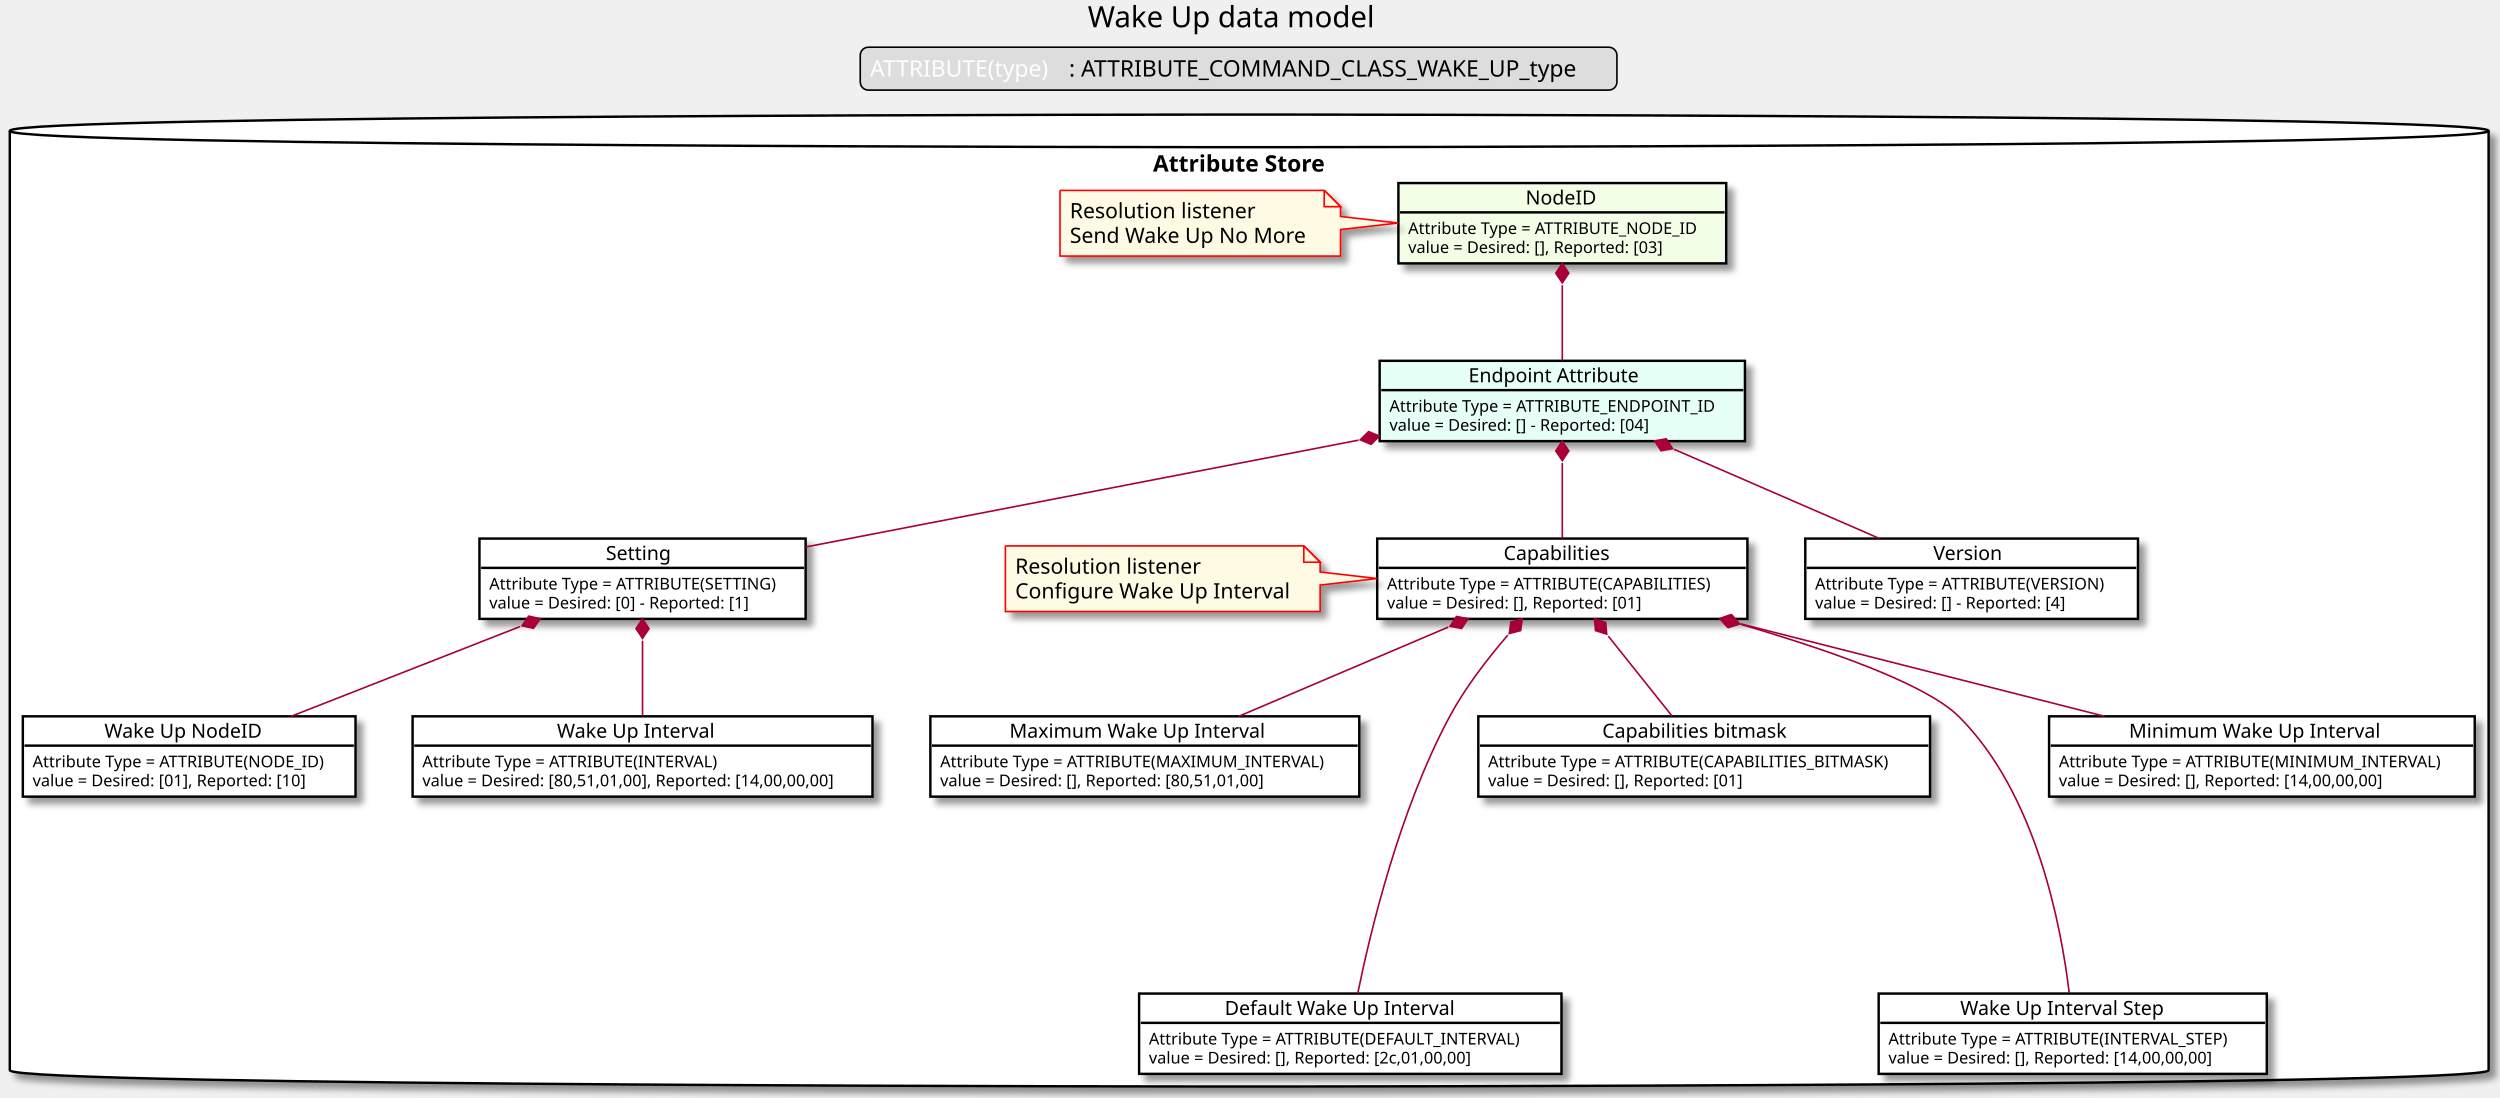
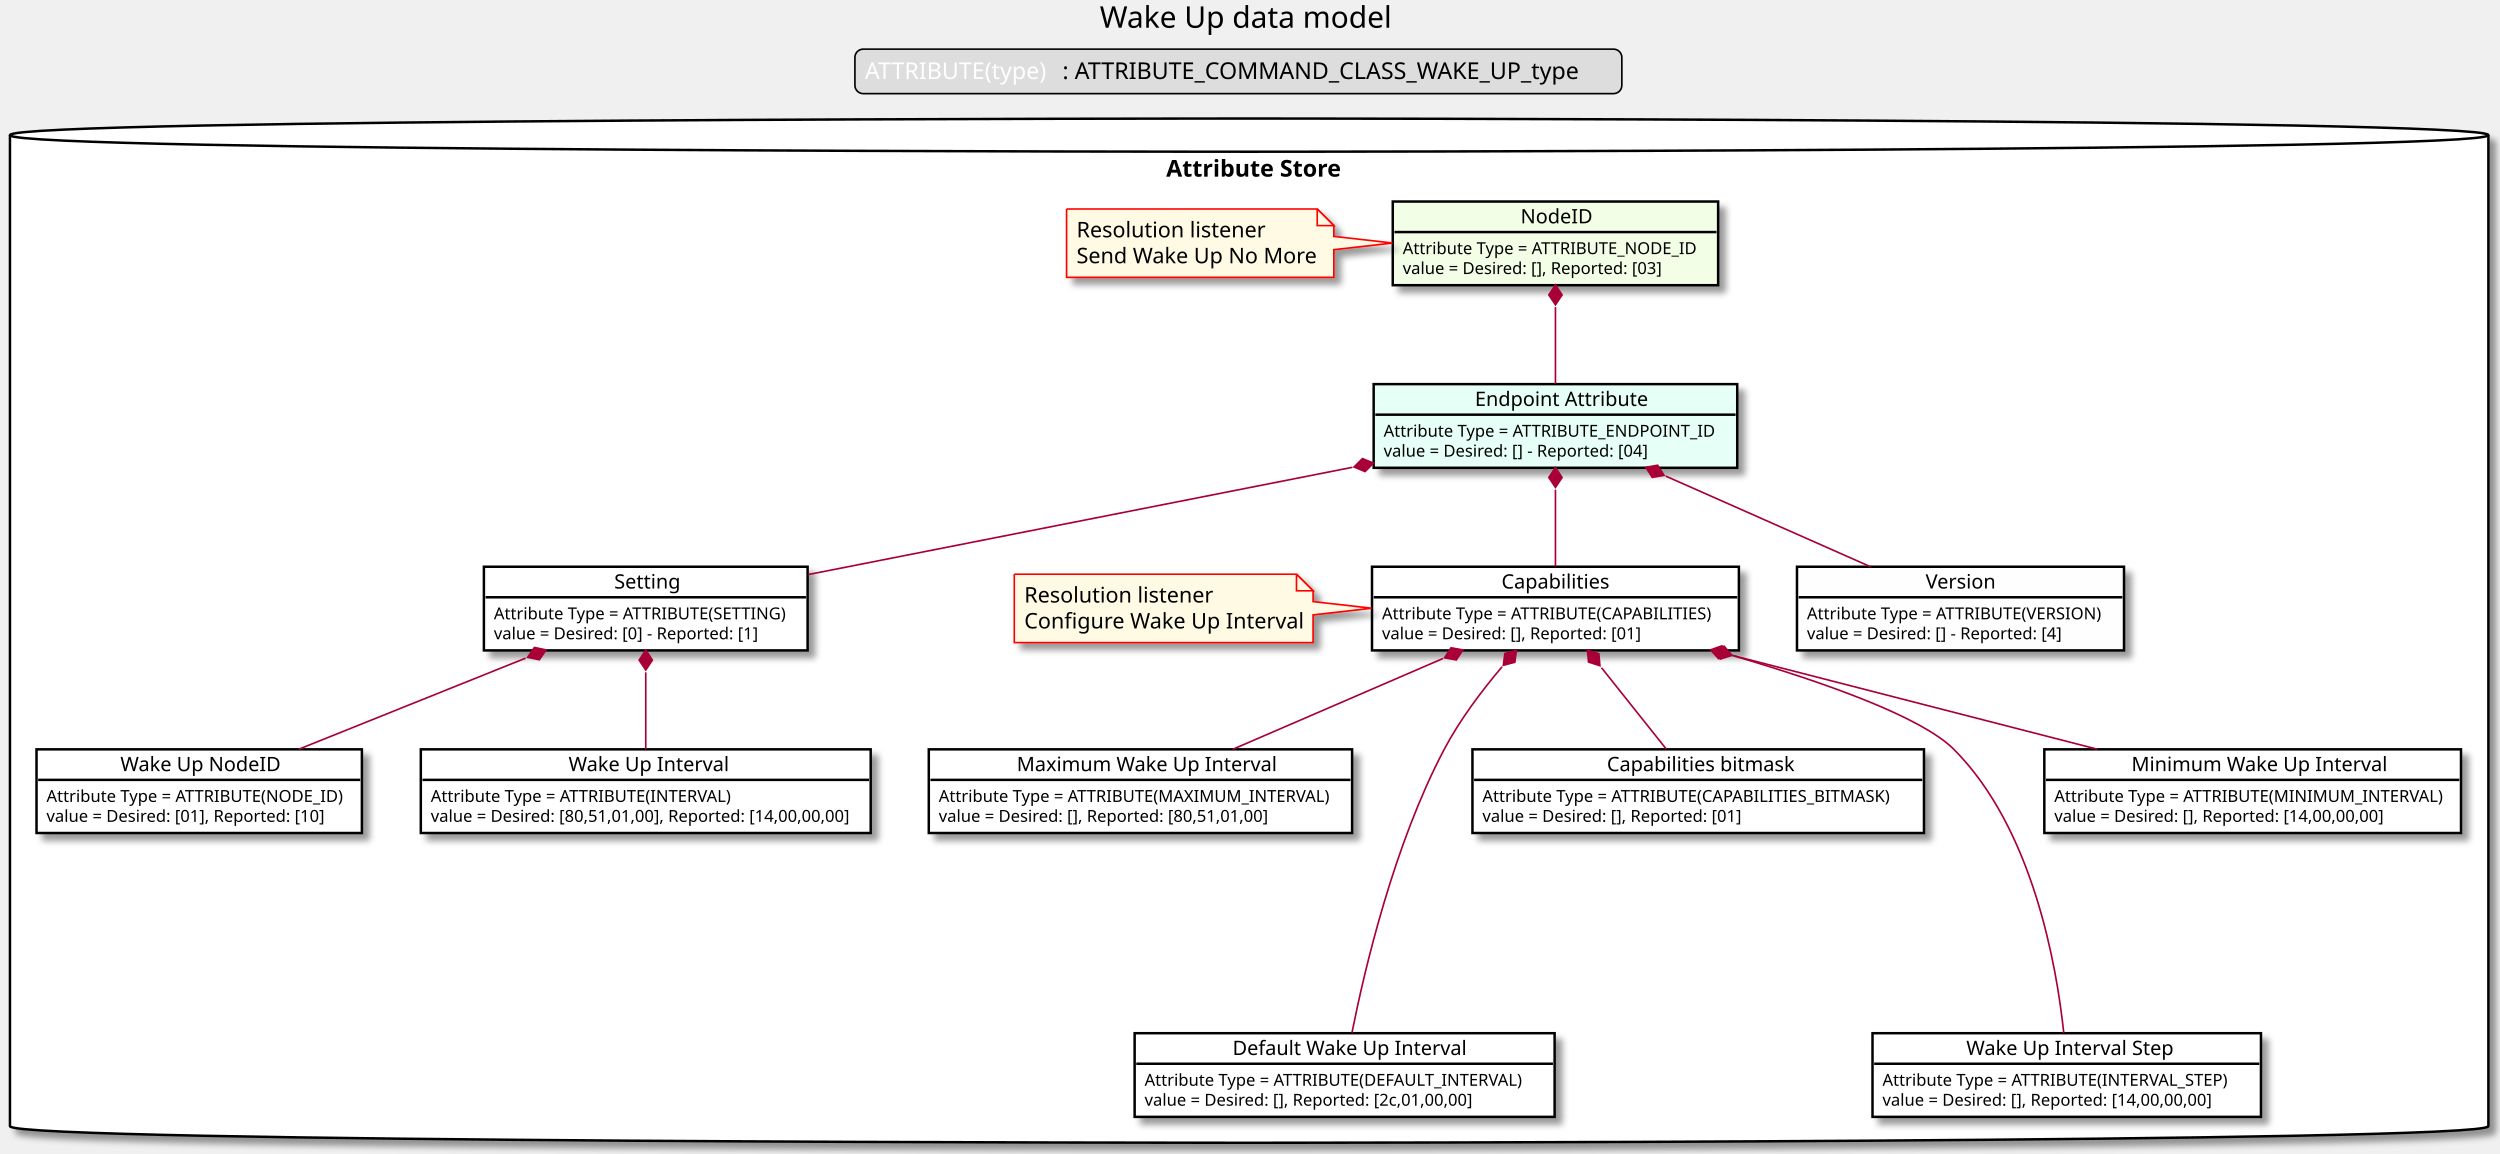
- <svg xmlns="http://www.w3.org/2000/svg" contentScriptType="application/ecmascript" contentStyleType="text/css" height="673px" preserveAspectRatio="none" style="width:1533px;height:673px;background:#FFFFFF;" version="1.1" viewBox="0 0 1533 673" width="1533px" zoomAndPan="magnify">
+ <svg xmlns="http://www.w3.org/2000/svg" contentScriptType="application/ecmascript" contentStyleType="text/css" height="695px" preserveAspectRatio="none" style="width:1506px;height:695px;background:#FFFFFF;" version="1.1" viewBox="0 0 1506 695" width="1506px" zoomAndPan="magnify">
  <defs>
    <filter height="300%" id="f1s93se81fd8pn" width="300%" x="-1" y="-1">
      <feGaussianBlur result="blurOut" stdDeviation="2.0" />
      <feColorMatrix in="blurOut" result="blurOut2" type="matrix" values="0 0 0 0 0 0 0 0 0 0 0 0 0 0 0 0 0 0 .4 0" />
      <feOffset dx="4.0" dy="4.0" in="blurOut2" result="blurOut3" />
      <feBlend in="SourceGraphic" in2="blurOut3" mode="normal" />
    </filter>
  </defs>
  <g>
-     <text fill="#000000" font-family="sans-serif" font-size="18" lengthAdjust="spacing" textLength="186" x="667" y="16.708">Wake Up data model</text>
-     <rect fill="#DDDDDD" height="26.297" rx="5" ry="5" style="stroke:#000000;stroke-width:1.0;" width="464" x="527.5" y="28.953" />
-     <text fill="#FEFEFE" font-family="sans-serif" font-size="14" lengthAdjust="spacing" textLength="118" x="533.5" y="46.948">ATTRIBUTE(type)</text>
-     <text fill="#000000" font-family="sans-serif" font-size="14" lengthAdjust="spacing" textLength="330" x="655.5" y="46.948">: ATTRIBUTE_COMMAND_CLASS_WAKE_UP_type</text>
-     <path d="M6,80.25 C6,70.25 766,70.25 766,70.25 C766,70.25 1526,70.25 1526,80.25 L1526,656.25 C1526,666.25 766,666.25 766,666.25 C766,666.25 6,666.25 6,656.25 L6,80.25 " fill="#FFFFFF" filter="url(#f1s93se81fd8pn)" style="stroke:#000000;stroke-width:1.5;" />
-     <path d="M6,80.25 C6,90.25 766,90.25 766,90.25 C766,90.25 1526,90.25 1526,80.25 " fill="none" style="stroke:#000000;stroke-width:1.5;" />
-     <text fill="#000000" font-family="sans-serif" font-size="14" font-weight="bold" lengthAdjust="spacing" textLength="118" x="707" y="105.245">Attribute Store</text>
-     <rect fill="#F2FFE6" filter="url(#f1s93se81fd8pn)" height="49.25" style="stroke:#000000;stroke-width:1.5;" width="201" x="857.5" y="112.25" />
-     <text fill="#000000" font-family="sans-serif" font-size="12" lengthAdjust="spacing" textLength="45" x="935.5" y="125.389">NodeID</text>
-     <line style="stroke:#000000;stroke-width:1.5;" x1="858.5" x2="1057.5" y1="130.219" y2="130.219" />
-     <text fill="#000000" font-family="sans-serif" font-size="10" lengthAdjust="spacing" textLength="189" x="863.5" y="143.501">Attribute Type = ATTRIBUTE_NODE_ID</text>
-     <text fill="#000000" font-family="sans-serif" font-size="10" lengthAdjust="spacing" textLength="168" x="863.5" y="155.142">value = Desired: [], Reported: [03]</text>
-     <rect fill="#E6FFF7" filter="url(#f1s93se81fd8pn)" height="49.25" style="stroke:#000000;stroke-width:1.5;" width="224" x="846" y="221.25" />
-     <text fill="#000000" font-family="sans-serif" font-size="12" lengthAdjust="spacing" textLength="115" x="900.5" y="234.389">Endpoint Attribute</text>
-     <line style="stroke:#000000;stroke-width:1.5;" x1="847" x2="1069" y1="239.219" y2="239.219" />
-     <text fill="#000000" font-family="sans-serif" font-size="10" lengthAdjust="spacing" textLength="212" x="852" y="252.501">Attribute Type = ATTRIBUTE_ENDPOINT_ID</text>
-     <text fill="#000000" font-family="sans-serif" font-size="10" lengthAdjust="spacing" textLength="172" x="852" y="264.142">value = Desired: [] - Reported: [04]</text>
-     <rect fill="#FEFEFE" filter="url(#f1s93se81fd8pn)" height="49.25" style="stroke:#000000;stroke-width:1.5;" width="204" x="1107" y="330.25" />
-     <text fill="#000000" font-family="sans-serif" font-size="12" lengthAdjust="spacing" textLength="47" x="1185.5" y="343.389">Version</text>
-     <line style="stroke:#000000;stroke-width:1.5;" x1="1108" x2="1310" y1="348.219" y2="348.219" />
-     <text fill="#000000" font-family="sans-serif" font-size="10" lengthAdjust="spacing" textLength="192" x="1113" y="361.501">Attribute Type = ATTRIBUTE(VERSION)</text>
-     <text fill="#000000" font-family="sans-serif" font-size="10" lengthAdjust="spacing" textLength="166" x="1113" y="373.142">value = Desired: [] - Reported: [4]</text>
-     <rect fill="#FFFFFF" filter="url(#f1s93se81fd8pn)" height="49.25" style="stroke:#000000;stroke-width:1.5;" width="200" x="294" y="330.25" />
-     <text fill="#000000" font-family="sans-serif" font-size="12" lengthAdjust="spacing" textLength="45" x="371.5" y="343.389">Setting</text>
-     <line style="stroke:#000000;stroke-width:1.5;" x1="295" x2="493" y1="348.219" y2="348.219" />
-     <text fill="#000000" font-family="sans-serif" font-size="10" lengthAdjust="spacing" textLength="188" x="300" y="361.501">Attribute Type = ATTRIBUTE(SETTING)</text>
-     <text fill="#000000" font-family="sans-serif" font-size="10" lengthAdjust="spacing" textLength="172" x="300" y="373.142">value = Desired: [0] - Reported: [1]</text>
-     <rect fill="#FFFFFF" filter="url(#f1s93se81fd8pn)" height="49.25" style="stroke:#000000;stroke-width:1.5;" width="227" x="844.5" y="330.25" />
-     <text fill="#000000" font-family="sans-serif" font-size="12" lengthAdjust="spacing" textLength="72" x="922" y="343.389">Capabilities</text>
-     <line style="stroke:#000000;stroke-width:1.5;" x1="845.5" x2="1070.5" y1="348.219" y2="348.219" />
-     <text fill="#000000" font-family="sans-serif" font-size="10" lengthAdjust="spacing" textLength="215" x="850.5" y="361.501">Attribute Type = ATTRIBUTE(CAPABILITIES)</text>
-     <text fill="#000000" font-family="sans-serif" font-size="10" lengthAdjust="spacing" textLength="168" x="850.5" y="373.142">value = Desired: [], Reported: [01]</text>
-     <rect fill="#FFFFFF" filter="url(#f1s93se81fd8pn)" height="49.25" style="stroke:#000000;stroke-width:1.5;" width="204" x="14" y="439.25" />
-     <text fill="#000000" font-family="sans-serif" font-size="12" lengthAdjust="spacing" textLength="104" x="64" y="452.389">Wake Up NodeID</text>
-     <line style="stroke:#000000;stroke-width:1.5;" x1="15" x2="217" y1="457.219" y2="457.219" />
-     <text fill="#000000" font-family="sans-serif" font-size="10" lengthAdjust="spacing" textLength="192" x="20" y="470.501">Attribute Type = ATTRIBUTE(NODE_ID)</text>
-     <text fill="#000000" font-family="sans-serif" font-size="10" lengthAdjust="spacing" textLength="180" x="20" y="482.142">value = Desired: [01], Reported: [10]</text>
-     <rect fill="#FFFFFF" filter="url(#f1s93se81fd8pn)" height="49.25" style="stroke:#000000;stroke-width:1.5;" width="282" x="253" y="439.25" />
-     <text fill="#000000" font-family="sans-serif" font-size="12" lengthAdjust="spacing" textLength="105" x="341.5" y="452.389">Wake Up Interval</text>
-     <line style="stroke:#000000;stroke-width:1.5;" x1="254" x2="534" y1="457.219" y2="457.219" />
-     <text fill="#000000" font-family="sans-serif" font-size="10" lengthAdjust="spacing" textLength="195" x="259" y="470.501">Attribute Type = ATTRIBUTE(INTERVAL)</text>
-     <text fill="#000000" font-family="sans-serif" font-size="10" lengthAdjust="spacing" textLength="270" x="259" y="482.142">value = Desired: [80,51,01,00], Reported: [14,00,00,00]</text>
-     <rect fill="#FFFFFF" filter="url(#f1s93se81fd8pn)" height="49.25" style="stroke:#000000;stroke-width:1.5;" width="263" x="570.5" y="439.25" />
-     <text fill="#000000" font-family="sans-serif" font-size="12" lengthAdjust="spacing" textLength="166" x="619" y="452.389">Maximum Wake Up Interval</text>
-     <line style="stroke:#000000;stroke-width:1.5;" x1="571.5" x2="832.5" y1="457.219" y2="457.219" />
-     <text fill="#000000" font-family="sans-serif" font-size="10" lengthAdjust="spacing" textLength="251" x="576.5" y="470.501">Attribute Type = ATTRIBUTE(MAXIMUM_INTERVAL)</text>
-     <text fill="#000000" font-family="sans-serif" font-size="10" lengthAdjust="spacing" textLength="213" x="576.5" y="482.142">value = Desired: [], Reported: [80,51,01,00]</text>
-     <rect fill="#FFFFFF" filter="url(#f1s93se81fd8pn)" height="49.25" style="stroke:#000000;stroke-width:1.5;" width="261" x="1256.5" y="439.25" />
-     <text fill="#000000" font-family="sans-serif" font-size="12" lengthAdjust="spacing" textLength="163" x="1305.5" y="452.389">Minimum Wake Up Interval</text>
-     <line style="stroke:#000000;stroke-width:1.5;" x1="1257.5" x2="1516.5" y1="457.219" y2="457.219" />
-     <text fill="#000000" font-family="sans-serif" font-size="10" lengthAdjust="spacing" textLength="249" x="1262.5" y="470.501">Attribute Type = ATTRIBUTE(MINIMUM_INTERVAL)</text>
-     <text fill="#000000" font-family="sans-serif" font-size="10" lengthAdjust="spacing" textLength="213" x="1262.5" y="482.142">value = Desired: [], Reported: [14,00,00,00]</text>
-     <rect fill="#FFFFFF" filter="url(#f1s93se81fd8pn)" height="49.25" style="stroke:#000000;stroke-width:1.5;" width="259" x="698.5" y="609.25" />
-     <text fill="#000000" font-family="sans-serif" font-size="12" lengthAdjust="spacing" textLength="154" x="751" y="622.389">Default Wake Up Interval</text>
-     <line style="stroke:#000000;stroke-width:1.5;" x1="699.5" x2="956.5" y1="627.219" y2="627.219" />
-     <text fill="#000000" font-family="sans-serif" font-size="10" lengthAdjust="spacing" textLength="247" x="704.5" y="640.501">Attribute Type = ATTRIBUTE(DEFAULT_INTERVAL)</text>
-     <text fill="#000000" font-family="sans-serif" font-size="10" lengthAdjust="spacing" textLength="212" x="704.5" y="652.142">value = Desired: [], Reported: [2c,01,00,00]</text>
-     <rect fill="#FFFFFF" filter="url(#f1s93se81fd8pn)" height="49.25" style="stroke:#000000;stroke-width:1.5;" width="238" x="1152" y="609.25" />
-     <text fill="#000000" font-family="sans-serif" font-size="12" lengthAdjust="spacing" textLength="138" x="1202" y="622.389">Wake Up Interval Step</text>
-     <line style="stroke:#000000;stroke-width:1.5;" x1="1153" x2="1389" y1="627.219" y2="627.219" />
-     <text fill="#000000" font-family="sans-serif" font-size="10" lengthAdjust="spacing" textLength="226" x="1158" y="640.501">Attribute Type = ATTRIBUTE(INTERVAL_STEP)</text>
-     <text fill="#000000" font-family="sans-serif" font-size="10" lengthAdjust="spacing" textLength="213" x="1158" y="652.142">value = Desired: [], Reported: [14,00,00,00]</text>
-     <rect fill="#FFFFFF" filter="url(#f1s93se81fd8pn)" height="49.25" style="stroke:#000000;stroke-width:1.5;" width="277" x="906.5" y="439.25" />
-     <text fill="#000000" font-family="sans-serif" font-size="12" lengthAdjust="spacing" textLength="125" x="982.5" y="452.389">Capabilities bitmask</text>
-     <line style="stroke:#000000;stroke-width:1.5;" x1="907.5" x2="1182.5" y1="457.219" y2="457.219" />
-     <text fill="#000000" font-family="sans-serif" font-size="10" lengthAdjust="spacing" textLength="265" x="912.5" y="470.501">Attribute Type = ATTRIBUTE(CAPABILITIES_BITMASK)</text>
-     <text fill="#000000" font-family="sans-serif" font-size="10" lengthAdjust="spacing" textLength="168" x="912.5" y="482.142">value = Desired: [], Reported: [01]</text>
-     <path d="M616.5,334.75 L616.5,375.016 A0,0 0 0 0 616.5,375.016 L809.5,375.016 A0,0 0 0 0 809.5,375.016 L809.5,358.75 L844.427,354.75 L809.5,350.75 L809.5,344.75 L799.5,334.75 L616.5,334.75 A0,0 0 0 0 616.5,334.75 " fill="#FFFAE3" filter="url(#f1s93se81fd8pn)" style="stroke:#FF0000;stroke-width:1.0;" />
-     <path d="M799.5,334.75 L799.5,344.75 L809.5,344.75 L799.5,334.75 " fill="#FFFAE3" style="stroke:#FF0000;stroke-width:1.0;" />
-     <text fill="#000000" font-family="sans-serif" font-size="13" lengthAdjust="spacing" textLength="117" x="622.5" y="351.817">Resolution listener</text>
-     <text fill="#000000" font-family="sans-serif" font-size="13" lengthAdjust="spacing" textLength="172" x="622.5" y="366.95">Configure Wake Up Interval</text>
-     <path d="M650,116.75 L650,157.016 A0,0 0 0 0 650,157.016 L822,157.016 A0,0 0 0 0 822,157.016 L822,140.75 L857.274,136.75 L822,132.75 L822,126.75 L812,116.75 L650,116.75 A0,0 0 0 0 650,116.75 " fill="#FFFAE3" filter="url(#f1s93se81fd8pn)" style="stroke:#FF0000;stroke-width:1.0;" />
-     <path d="M812,116.75 L812,126.75 L822,126.75 L812,116.75 " fill="#FFFAE3" style="stroke:#FF0000;stroke-width:1.0;" />
-     <text fill="#000000" font-family="sans-serif" font-size="13" lengthAdjust="spacing" textLength="117" x="656" y="133.817">Resolution listener</text>
-     <text fill="#000000" font-family="sans-serif" font-size="13" lengthAdjust="spacing" textLength="151" x="656" y="148.95">Send Wake Up No More</text>
-     <path codeLine="1669" d="M958,174.88 C958,190.223 958,207.474 958,221.114 " fill="none" id="node-backto-endpoint" style="stroke:#A80036;stroke-width:1.0;" />
-     <polygon fill="#A80036" points="958,161.484,954,167.484,958,173.484,962,167.484,958,161.484" style="stroke:#A80036;stroke-width:1.0;" />
-     <path codeLine="1670" d="M1026.587,275.535 C1066.14,292.711 1115.263,314.043 1152.564,330.242 " fill="none" id="endpoint-backto-version" style="stroke:#A80036;stroke-width:1.0;" />
-     <polygon fill="#A80036" points="1014.642,270.348,1018.552,276.407,1025.649,275.128,1021.739,269.069,1014.642,270.348" style="stroke:#A80036;stroke-width:1.0;" />
-     <path codeLine="1671" d="M833.033,269.901 C730.999,289.621 588.699,317.122 494.077,335.409 " fill="none" id="endpoint-backto-setting" style="stroke:#A80036;stroke-width:1.0;" />
-     <polygon fill="#A80036" points="845.897,267.415,839.247,264.626,834.115,269.692,840.765,272.481,845.897,267.415" style="stroke:#A80036;stroke-width:1.0;" />
-     <path codeLine="1672" d="M958,283.88 C958,299.223 958,316.474 958,330.114 " fill="none" id="endpoint-backto-capabilities" style="stroke:#A80036;stroke-width:1.0;" />
-     <polygon fill="#A80036" points="958,270.484,954,276.484,958,282.484,962,276.484,958,270.484" style="stroke:#A80036;stroke-width:1.0;" />
-     <path codeLine="1674" d="M318.884,384.202 C274.931,401.435 220.088,422.938 178.507,439.242 " fill="none" id="setting-backto-wake_up_node_id" style="stroke:#A80036;stroke-width:1.0;" />
-     <polygon fill="#A80036" points="331.265,379.348,324.219,377.814,320.093,383.728,327.139,385.262,331.265,379.348" style="stroke:#A80036;stroke-width:1.0;" />
-     <path codeLine="1675" d="M394,392.88 C394,408.223 394,425.474 394,439.114 " fill="none" id="setting-backto-wake_up_interval" style="stroke:#A80036;stroke-width:1.0;" />
-     <polygon fill="#A80036" points="394,379.484,390,385.484,394,391.484,398,385.484,394,379.484" style="stroke:#A80036;stroke-width:1.0;" />
-     <path codeLine="1677" d="M888.047,384.535 C847.706,401.711 797.605,423.043 759.56,439.242 " fill="none" id="capabilities-backto-maximum_wake_up_interval" style="stroke:#A80036;stroke-width:1.0;" />
-     <polygon fill="#A80036" points="900.229,379.348,893.142,378.018,889.188,384.048,896.276,385.378,900.229,379.348" style="stroke:#A80036;stroke-width:1.0;" />
-     <path codeLine="1678" d="M1067.165,382.487 C1136.014,399.98 1224.123,422.366 1290.423,439.212 " fill="none" id="capabilities-backto-minimum_wake_up_interval" style="stroke:#A80036;stroke-width:1.0;" />
-     <polygon fill="#A80036" points="1054.543,379.28,1059.373,384.634,1066.174,382.235,1061.344,376.88,1054.543,379.28" style="stroke:#A80036;stroke-width:1.0;" />
-     <path codeLine="1679" d="M924.581,389.493 C912.048,403.98 898.545,421.541 889,439.25 C858.274,496.259 840.305,571.153 832.556,609.23 " fill="none" id="capabilities-backto-default_wake_up_interval" style="stroke:#A80036;stroke-width:1.0;" />
-     <polygon fill="#A80036" points="933.465,379.53,926.487,381.346,925.479,388.486,932.458,386.67,933.465,379.53" style="stroke:#A80036;stroke-width:1.0;" />
-     <path codeLine="1680" d="M1067.861,382.969 C1122.525,398.93 1181.115,419.579 1201,439.25 C1248.582,486.321 1263.987,568.036 1268.844,608.935 " fill="none" id="capabilities-backto-wake_up_interval_step" style="stroke:#A80036;stroke-width:1.0;" />
-     <polygon fill="#A80036" points="1055.178,379.327,1059.841,384.828,1066.712,382.639,1062.049,377.138,1055.178,379.327" style="stroke:#A80036;stroke-width:1.0;" />
-     <path codeLine="1681" d="M986.202,390.084 C998.983,406.097 1013.783,424.639 1025.336,439.114 " fill="none" id="capabilities-backto-capabilties_bitmask" style="stroke:#A80036;stroke-width:1.0;" />
-     <polygon fill="#A80036" points="977.742,379.484,978.358,386.668,985.227,388.863,984.611,381.678,977.742,379.484" style="stroke:#A80036;stroke-width:1.0;" />
+     <text fill="#000000" font-family="sans-serif" font-size="18" lengthAdjust="spacing" textLength="168" x="662.5" y="16.722">Wake Up data model</text>
+     <rect fill="#DDDDDD" height="26.8" rx="5" ry="5" style="stroke:#000000;stroke-width:1.0;" width="462" x="515" y="29.6" />
+     <text fill="#FEFEFE" font-family="sans-serif" font-size="14" lengthAdjust="spacing" textLength="115" x="521" y="47.606">ATTRIBUTE(type)</text>
+     <text fill="#000000" font-family="sans-serif" font-size="14" lengthAdjust="spacing" textLength="331" x="640" y="47.606">: ATTRIBUTE_COMMAND_CLASS_WAKE_UP_type</text>
+     <path d="M6,81.4 C6,71.4 752.5,71.4 752.5,71.4 C752.5,71.4 1499,71.4 1499,81.4 L1499,678.4 C1499,688.4 752.5,688.4 752.5,688.4 C752.5,688.4 6,688.4 6,678.4 L6,81.4 " fill="#FFFFFF" filter="url(#f1s93se81fd8pn)" style="stroke:#000000;stroke-width:1.5;" />
+     <path d="M6,81.4 C6,91.4 752.5,91.4 752.5,91.4 C752.5,91.4 1499,91.4 1499,81.4 " fill="none" style="stroke:#000000;stroke-width:1.5;" />
+     <text fill="#000000" font-family="sans-serif" font-size="14" font-weight="bold" lengthAdjust="spacing" textLength="100" x="702.5" y="106.406">Attribute Store</text>
+     <rect fill="#F2FFE6" filter="url(#f1s93se81fd8pn)" height="50.4" style="stroke:#000000;stroke-width:1.5;" width="196" x="839" y="121.4" />
+     <text fill="#000000" font-family="sans-serif" font-size="12" lengthAdjust="spacing" textLength="42" x="916" y="134.548">NodeID</text>
+     <line style="stroke:#000000;stroke-width:1.5;" x1="840" x2="1034" y1="139.8" y2="139.8" />
+     <text fill="#000000" font-family="sans-serif" font-size="10" lengthAdjust="spacing" textLength="184" x="845" y="153.09">Attribute Type = ATTRIBUTE_NODE_ID</text>
+     <text fill="#000000" font-family="sans-serif" font-size="10" lengthAdjust="spacing" textLength="157" x="845" y="165.09">value = Desired: [], Reported: [03]</text>
+     <rect fill="#E6FFF7" filter="url(#f1s93se81fd8pn)" height="50.4" style="stroke:#000000;stroke-width:1.5;" width="219" x="827.5" y="231.4" />
+     <text fill="#000000" font-family="sans-serif" font-size="12" lengthAdjust="spacing" textLength="97" x="888.5" y="244.548">Endpoint Attribute</text>
+     <line style="stroke:#000000;stroke-width:1.5;" x1="828.5" x2="1045.5" y1="249.8" y2="249.8" />
+     <text fill="#000000" font-family="sans-serif" font-size="10" lengthAdjust="spacing" textLength="207" x="833.5" y="263.09">Attribute Type = ATTRIBUTE_ENDPOINT_ID</text>
+     <text fill="#000000" font-family="sans-serif" font-size="10" lengthAdjust="spacing" textLength="160" x="833.5" y="275.09">value = Desired: [] - Reported: [04]</text>
+     <rect fill="#FEFEFE" filter="url(#f1s93se81fd8pn)" height="50.4" style="stroke:#000000;stroke-width:1.5;" width="197" x="1082.5" y="341.4" />
+     <text fill="#000000" font-family="sans-serif" font-size="12" lengthAdjust="spacing" textLength="42" x="1160" y="354.548">Version</text>
+     <line style="stroke:#000000;stroke-width:1.5;" x1="1083.5" x2="1278.5" y1="359.8" y2="359.8" />
+     <text fill="#000000" font-family="sans-serif" font-size="10" lengthAdjust="spacing" textLength="185" x="1088.5" y="373.09">Attribute Type = ATTRIBUTE(VERSION)</text>
+     <text fill="#000000" font-family="sans-serif" font-size="10" lengthAdjust="spacing" textLength="154" x="1088.5" y="385.09">value = Desired: [] - Reported: [4]</text>
+     <rect fill="#FFFFFF" filter="url(#f1s93se81fd8pn)" height="50.4" style="stroke:#000000;stroke-width:1.5;" width="195" x="291.5" y="341.4" />
+     <text fill="#000000" font-family="sans-serif" font-size="12" lengthAdjust="spacing" textLength="38" x="370" y="354.548">Setting</text>
+     <line style="stroke:#000000;stroke-width:1.5;" x1="292.5" x2="485.5" y1="359.8" y2="359.8" />
+     <text fill="#000000" font-family="sans-serif" font-size="10" lengthAdjust="spacing" textLength="183" x="297.5" y="373.09">Attribute Type = ATTRIBUTE(SETTING)</text>
+     <text fill="#000000" font-family="sans-serif" font-size="10" lengthAdjust="spacing" textLength="160" x="297.5" y="385.09">value = Desired: [0] - Reported: [1]</text>
+     <rect fill="#FFFFFF" filter="url(#f1s93se81fd8pn)" height="50.4" style="stroke:#000000;stroke-width:1.5;" width="221" x="826.5" y="341.4" />
+     <text fill="#000000" font-family="sans-serif" font-size="12" lengthAdjust="spacing" textLength="65" x="904.5" y="354.548">Capabilities</text>
+     <line style="stroke:#000000;stroke-width:1.5;" x1="827.5" x2="1046.5" y1="359.8" y2="359.8" />
+     <text fill="#000000" font-family="sans-serif" font-size="10" lengthAdjust="spacing" textLength="209" x="832.5" y="373.09">Attribute Type = ATTRIBUTE(CAPABILITIES)</text>
+     <text fill="#000000" font-family="sans-serif" font-size="10" lengthAdjust="spacing" textLength="157" x="832.5" y="385.09">value = Desired: [], Reported: [01]</text>
+     <rect fill="#FFFFFF" filter="url(#f1s93se81fd8pn)" height="50.4" style="stroke:#000000;stroke-width:1.5;" width="196" x="22" y="451.4" />
+     <text fill="#000000" font-family="sans-serif" font-size="12" lengthAdjust="spacing" textLength="95" x="72.5" y="464.548">Wake Up NodeID</text>
+     <line style="stroke:#000000;stroke-width:1.5;" x1="23" x2="217" y1="469.8" y2="469.8" />
+     <text fill="#000000" font-family="sans-serif" font-size="10" lengthAdjust="spacing" textLength="184" x="28" y="483.09">Attribute Type = ATTRIBUTE(NODE_ID)</text>
+     <text fill="#000000" font-family="sans-serif" font-size="10" lengthAdjust="spacing" textLength="169" x="28" y="495.09">value = Desired: [01], Reported: [10]</text>
+     <rect fill="#FFFFFF" filter="url(#f1s93se81fd8pn)" height="50.4" style="stroke:#000000;stroke-width:1.5;" width="271" x="253.5" y="451.4" />
+     <text fill="#000000" font-family="sans-serif" font-size="12" lengthAdjust="spacing" textLength="93" x="342.5" y="464.548">Wake Up Interval</text>
+     <line style="stroke:#000000;stroke-width:1.5;" x1="254.5" x2="523.5" y1="469.8" y2="469.8" />
+     <text fill="#000000" font-family="sans-serif" font-size="10" lengthAdjust="spacing" textLength="189" x="259.5" y="483.09">Attribute Type = ATTRIBUTE(INTERVAL)</text>
+     <text fill="#000000" font-family="sans-serif" font-size="10" lengthAdjust="spacing" textLength="259" x="259.5" y="495.09">value = Desired: [80,51,01,00], Reported: [14,00,00,00]</text>
+     <rect fill="#FFFFFF" filter="url(#f1s93se81fd8pn)" height="50.4" style="stroke:#000000;stroke-width:1.5;" width="255" x="559.5" y="451.4" />
+     <text fill="#000000" font-family="sans-serif" font-size="12" lengthAdjust="spacing" textLength="149" x="612.5" y="464.548">Maximum Wake Up Interval</text>
+     <line style="stroke:#000000;stroke-width:1.5;" x1="560.5" x2="813.5" y1="469.8" y2="469.8" />
+     <text fill="#000000" font-family="sans-serif" font-size="10" lengthAdjust="spacing" textLength="243" x="565.5" y="483.09">Attribute Type = ATTRIBUTE(MAXIMUM_INTERVAL)</text>
+     <text fill="#000000" font-family="sans-serif" font-size="10" lengthAdjust="spacing" textLength="202" x="565.5" y="495.09">value = Desired: [], Reported: [80,51,01,00]</text>
+     <rect fill="#FFFFFF" filter="url(#f1s93se81fd8pn)" height="50.4" style="stroke:#000000;stroke-width:1.5;" width="251" x="1231.5" y="451.4" />
+     <text fill="#000000" font-family="sans-serif" font-size="12" lengthAdjust="spacing" textLength="146" x="1284" y="464.548">Minimum Wake Up Interval</text>
+     <line style="stroke:#000000;stroke-width:1.5;" x1="1232.5" x2="1481.5" y1="469.8" y2="469.8" />
+     <text fill="#000000" font-family="sans-serif" font-size="10" lengthAdjust="spacing" textLength="239" x="1237.5" y="483.09">Attribute Type = ATTRIBUTE(MINIMUM_INTERVAL)</text>
+     <text fill="#000000" font-family="sans-serif" font-size="10" lengthAdjust="spacing" textLength="202" x="1237.5" y="495.09">value = Desired: [], Reported: [14,00,00,00]</text>
+     <rect fill="#FFFFFF" filter="url(#f1s93se81fd8pn)" height="50.4" style="stroke:#000000;stroke-width:1.5;" width="253" x="683.5" y="622.4" />
+     <text fill="#000000" font-family="sans-serif" font-size="12" lengthAdjust="spacing" textLength="135" x="742.5" y="635.548">Default Wake Up Interval</text>
+     <line style="stroke:#000000;stroke-width:1.5;" x1="684.5" x2="935.5" y1="640.8" y2="640.8" />
+     <text fill="#000000" font-family="sans-serif" font-size="10" lengthAdjust="spacing" textLength="241" x="689.5" y="654.09">Attribute Type = ATTRIBUTE(DEFAULT_INTERVAL)</text>
+     <text fill="#000000" font-family="sans-serif" font-size="10" lengthAdjust="spacing" textLength="201" x="689.5" y="666.09">value = Desired: [], Reported: [2c,01,00,00]</text>
+     <rect fill="#FFFFFF" filter="url(#f1s93se81fd8pn)" height="50.4" style="stroke:#000000;stroke-width:1.5;" width="234" x="1128" y="622.4" />
+     <text fill="#000000" font-family="sans-serif" font-size="12" lengthAdjust="spacing" textLength="121" x="1184.5" y="635.548">Wake Up Interval Step</text>
+     <line style="stroke:#000000;stroke-width:1.5;" x1="1129" x2="1361" y1="640.8" y2="640.8" />
+     <text fill="#000000" font-family="sans-serif" font-size="10" lengthAdjust="spacing" textLength="222" x="1134" y="654.09">Attribute Type = ATTRIBUTE(INTERVAL_STEP)</text>
+     <text fill="#000000" font-family="sans-serif" font-size="10" lengthAdjust="spacing" textLength="202" x="1134" y="666.09">value = Desired: [], Reported: [14,00,00,00]</text>
+     <rect fill="#FFFFFF" filter="url(#f1s93se81fd8pn)" height="50.4" style="stroke:#000000;stroke-width:1.5;" width="272" x="887" y="451.4" />
+     <text fill="#000000" font-family="sans-serif" font-size="12" lengthAdjust="spacing" textLength="110" x="968" y="464.548">Capabilities bitmask</text>
+     <line style="stroke:#000000;stroke-width:1.5;" x1="888" x2="1158" y1="469.8" y2="469.8" />
+     <text fill="#000000" font-family="sans-serif" font-size="10" lengthAdjust="spacing" textLength="260" x="893" y="483.09">Attribute Type = ATTRIBUTE(CAPABILITIES_BITMASK)</text>
+     <text fill="#000000" font-family="sans-serif" font-size="10" lengthAdjust="spacing" textLength="157" x="893" y="495.09">value = Desired: [], Reported: [01]</text>
+     <path d="M611,345.9 L611,387.1 A0,0 0 0 0 611,387.1 L791,387.1 A0,0 0 0 0 791,387.1 L791,370.4 L826.34,366.4 L791,362.4 L791,355.9 L781,345.9 L611,345.9 A0,0 0 0 0 611,345.9 " fill="#FFFAE3" filter="url(#f1s93se81fd8pn)" style="stroke:#FF0000;stroke-width:1.0;" />
+     <path d="M781,345.9 L781,355.9 L791,355.9 L781,345.9 " fill="#FFFAE3" style="stroke:#FF0000;stroke-width:1.0;" />
+     <text fill="#000000" font-family="sans-serif" font-size="13" lengthAdjust="spacing" textLength="107" x="617" y="362.977">Resolution listener</text>
+     <text fill="#000000" font-family="sans-serif" font-size="13" lengthAdjust="spacing" textLength="159" x="617" y="378.577">Configure Wake Up Interval</text>
+     <path d="M642.5,125.9 L642.5,167.1 A0,0 0 0 0 642.5,167.1 L803.5,167.1 A0,0 0 0 0 803.5,167.1 L803.5,150.4 L838.82,146.4 L803.5,142.4 L803.5,135.9 L793.5,125.9 L642.5,125.9 A0,0 0 0 0 642.5,125.9 " fill="#FFFAE3" filter="url(#f1s93se81fd8pn)" style="stroke:#FF0000;stroke-width:1.0;" />
+     <path d="M793.5,125.9 L793.5,135.9 L803.5,135.9 L793.5,125.9 " fill="#FFFAE3" style="stroke:#FF0000;stroke-width:1.0;" />
+     <text fill="#000000" font-family="sans-serif" font-size="13" lengthAdjust="spacing" textLength="107" x="648.5" y="142.977">Resolution listener</text>
+     <text fill="#000000" font-family="sans-serif" font-size="13" lengthAdjust="spacing" textLength="140" x="648.5" y="158.577">Send Wake Up No More</text>
+     <path codeLine="1861" d="M937,185.01 C937,200.35 937,217.64 937,231.24 " fill="none" id="node-backto-endpoint" style="stroke:#A80036;stroke-width:1.0;" />
+     <polygon fill="#A80036" points="937,171.64,933,177.64,937,183.64,941,177.64,937,171.64" style="stroke:#A80036;stroke-width:1.0;" />
+     <path codeLine="1862" d="M1003.4,286.79 C1042.1,303.92 1090.3,325.25 1126.71,341.37 " fill="none" id="endpoint-backto-version" style="stroke:#A80036;stroke-width:1.0;" />
+     <polygon fill="#A80036" points="991.45,281.5,995.322,287.583,1002.427,286.349,998.555,280.265,991.45,281.5" style="stroke:#A80036;stroke-width:1.0;" />
+     <path codeLine="1863" d="M814.65,281.51 C715.82,300.99 578.55,328.04 486.9,346.11 " fill="none" id="endpoint-backto-setting" style="stroke:#A80036;stroke-width:1.0;" />
+     <polygon fill="#A80036" points="827.42,279,820.759,276.237,815.647,281.323,822.308,284.086,827.42,279" style="stroke:#A80036;stroke-width:1.0;" />
+     <path codeLine="1864" d="M937,295.01 C937,310.35 937,327.64 937,341.24 " fill="none" id="endpoint-backto-capabilities" style="stroke:#A80036;stroke-width:1.0;" />
+     <polygon fill="#A80036" points="937,281.64,933,287.64,937,293.64,941,287.64,937,281.64" style="stroke:#A80036;stroke-width:1.0;" />
+     <path codeLine="1866" d="M316.63,396.46 C273.82,413.64 220.26,435.15 179.85,451.37 " fill="none" id="setting-backto-wake_up_node_id" style="stroke:#A80036;stroke-width:1.0;" />
+     <polygon fill="#A80036" points="328.97,391.5,321.912,390.021,317.833,395.968,324.891,397.446,328.97,391.5" style="stroke:#A80036;stroke-width:1.0;" />
+     <path codeLine="1867" d="M389,405.01 C389,420.35 389,437.64 389,451.24 " fill="none" id="setting-backto-wake_up_interval" style="stroke:#A80036;stroke-width:1.0;" />
+     <polygon fill="#A80036" points="389,391.64,385,397.64,389,403.64,393,397.64,389,391.64" style="stroke:#A80036;stroke-width:1.0;" />
+     <path codeLine="1869" d="M869.23,396.68 C829.53,413.83 780.02,435.22 742.62,451.37 " fill="none" id="capabilities-backto-maximum_wake_up_interval" style="stroke:#A80036;stroke-width:1.0;" />
+     <polygon fill="#A80036" points="881.21,391.5,874.116,390.206,870.193,396.257,877.287,397.551,881.21,391.5" style="stroke:#A80036;stroke-width:1.0;" />
+     <path codeLine="1870" d="M1043.34,394.74 C1111.16,412.18 1198.25,434.58 1263.44,451.34 " fill="none" id="capabilities-backto-minimum_wake_up_interval" style="stroke:#A80036;stroke-width:1.0;" />
+     <polygon fill="#A80036" points="1030.47,391.44,1035.282,396.81,1042.091,394.434,1037.278,389.063,1030.47,391.44" style="stroke:#A80036;stroke-width:1.0;" />
+     <path codeLine="1871" d="M904.81,401.7 C892.56,416.17 879.32,433.75 870,451.4 C839.65,508.87 821.98,584.14 814.41,622.17 " fill="none" id="capabilities-backto-default_wake_up_interval" style="stroke:#A80036;stroke-width:1.0;" />
+     <polygon fill="#A80036" points="913.49,391.75,906.532,393.644,905.605,400.795,912.563,398.901,913.49,391.75" style="stroke:#A80036;stroke-width:1.0;" />
+     <path codeLine="1872" d="M1044.39,395.1 C1098.74,411.01 1157.32,431.7 1177,451.4 C1224.51,498.96 1238.9,581.46 1243.2,622.2 " fill="none" id="capabilities-backto-wake_up_interval_step" style="stroke:#A80036;stroke-width:1.0;" />
+     <polygon fill="#A80036" points="1031.78,391.47,1036.439,396.974,1043.311,394.791,1038.653,389.286,1031.78,391.47" style="stroke:#A80036;stroke-width:1.0;" />
+     <path codeLine="1873" d="M964.73,402.22 C977.47,418.22 992.27,436.81 1003.76,451.24 " fill="none" id="capabilities-backto-capabilties_bitmask" style="stroke:#A80036;stroke-width:1.0;" />
+     <polygon fill="#A80036" points="956.3,391.64,956.909,398.825,963.775,401.027,963.167,393.841,956.3,391.64" style="stroke:#A80036;stroke-width:1.0;" />
  </g>
</svg>
